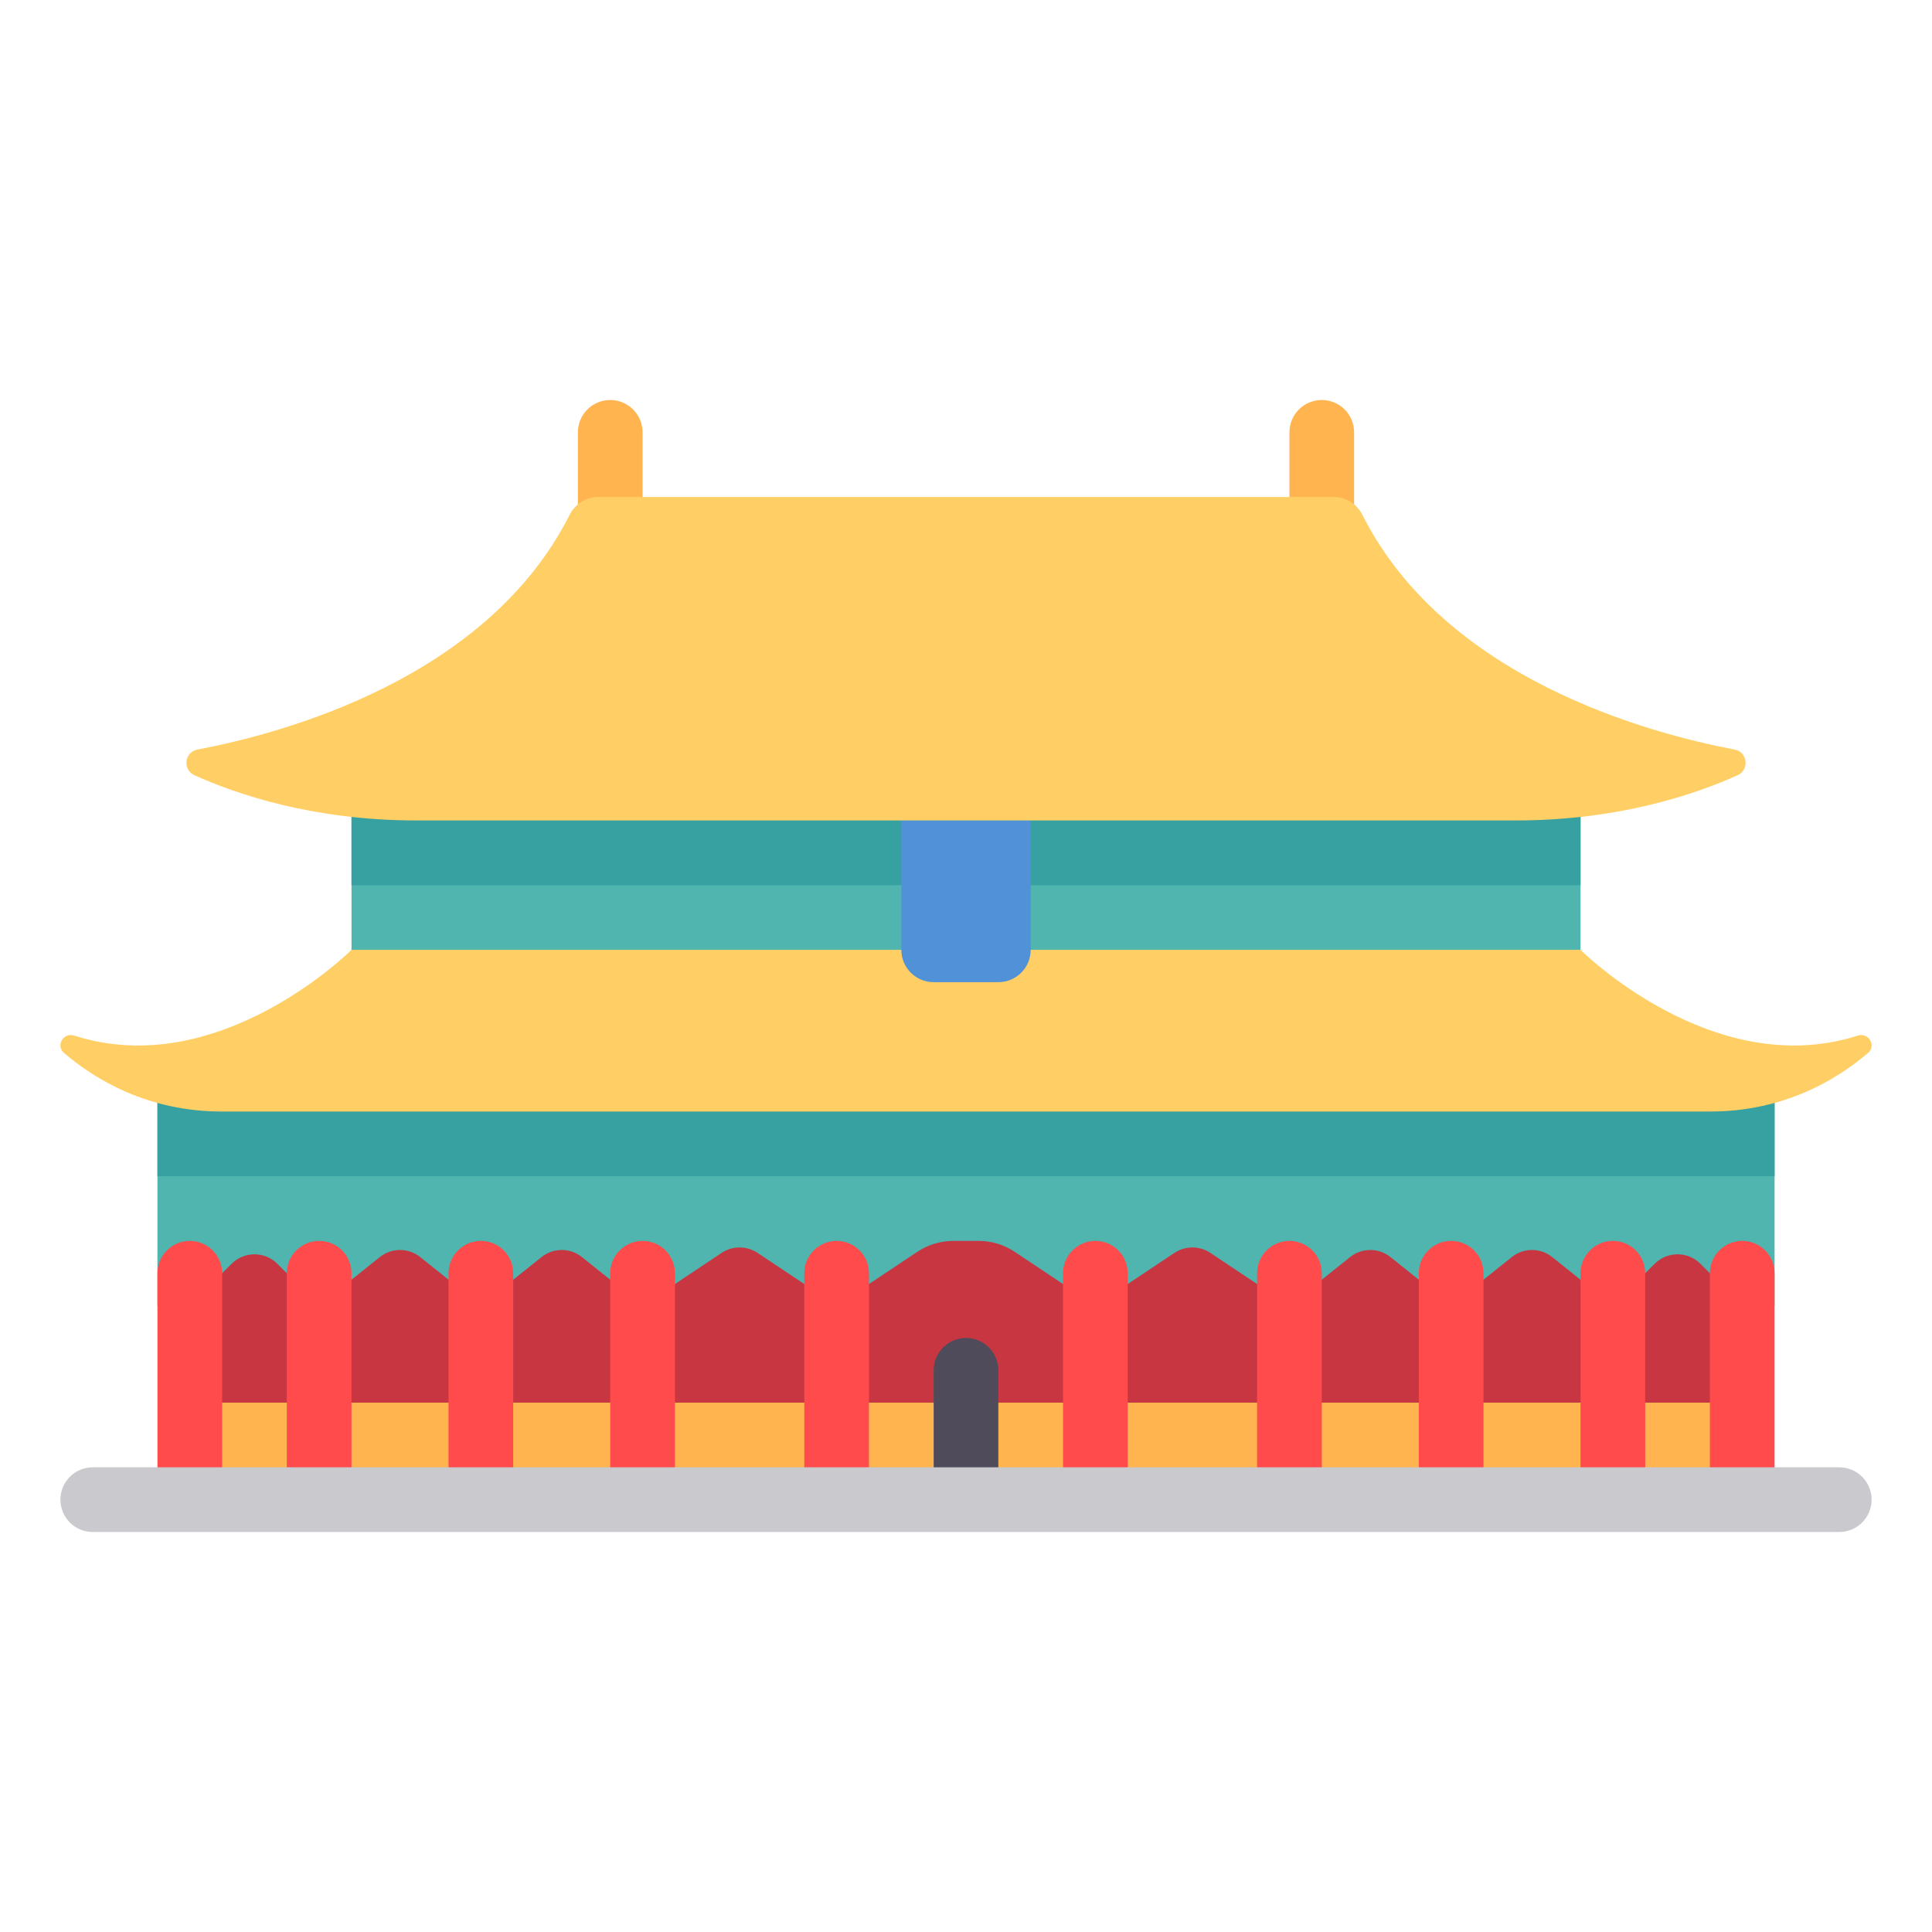
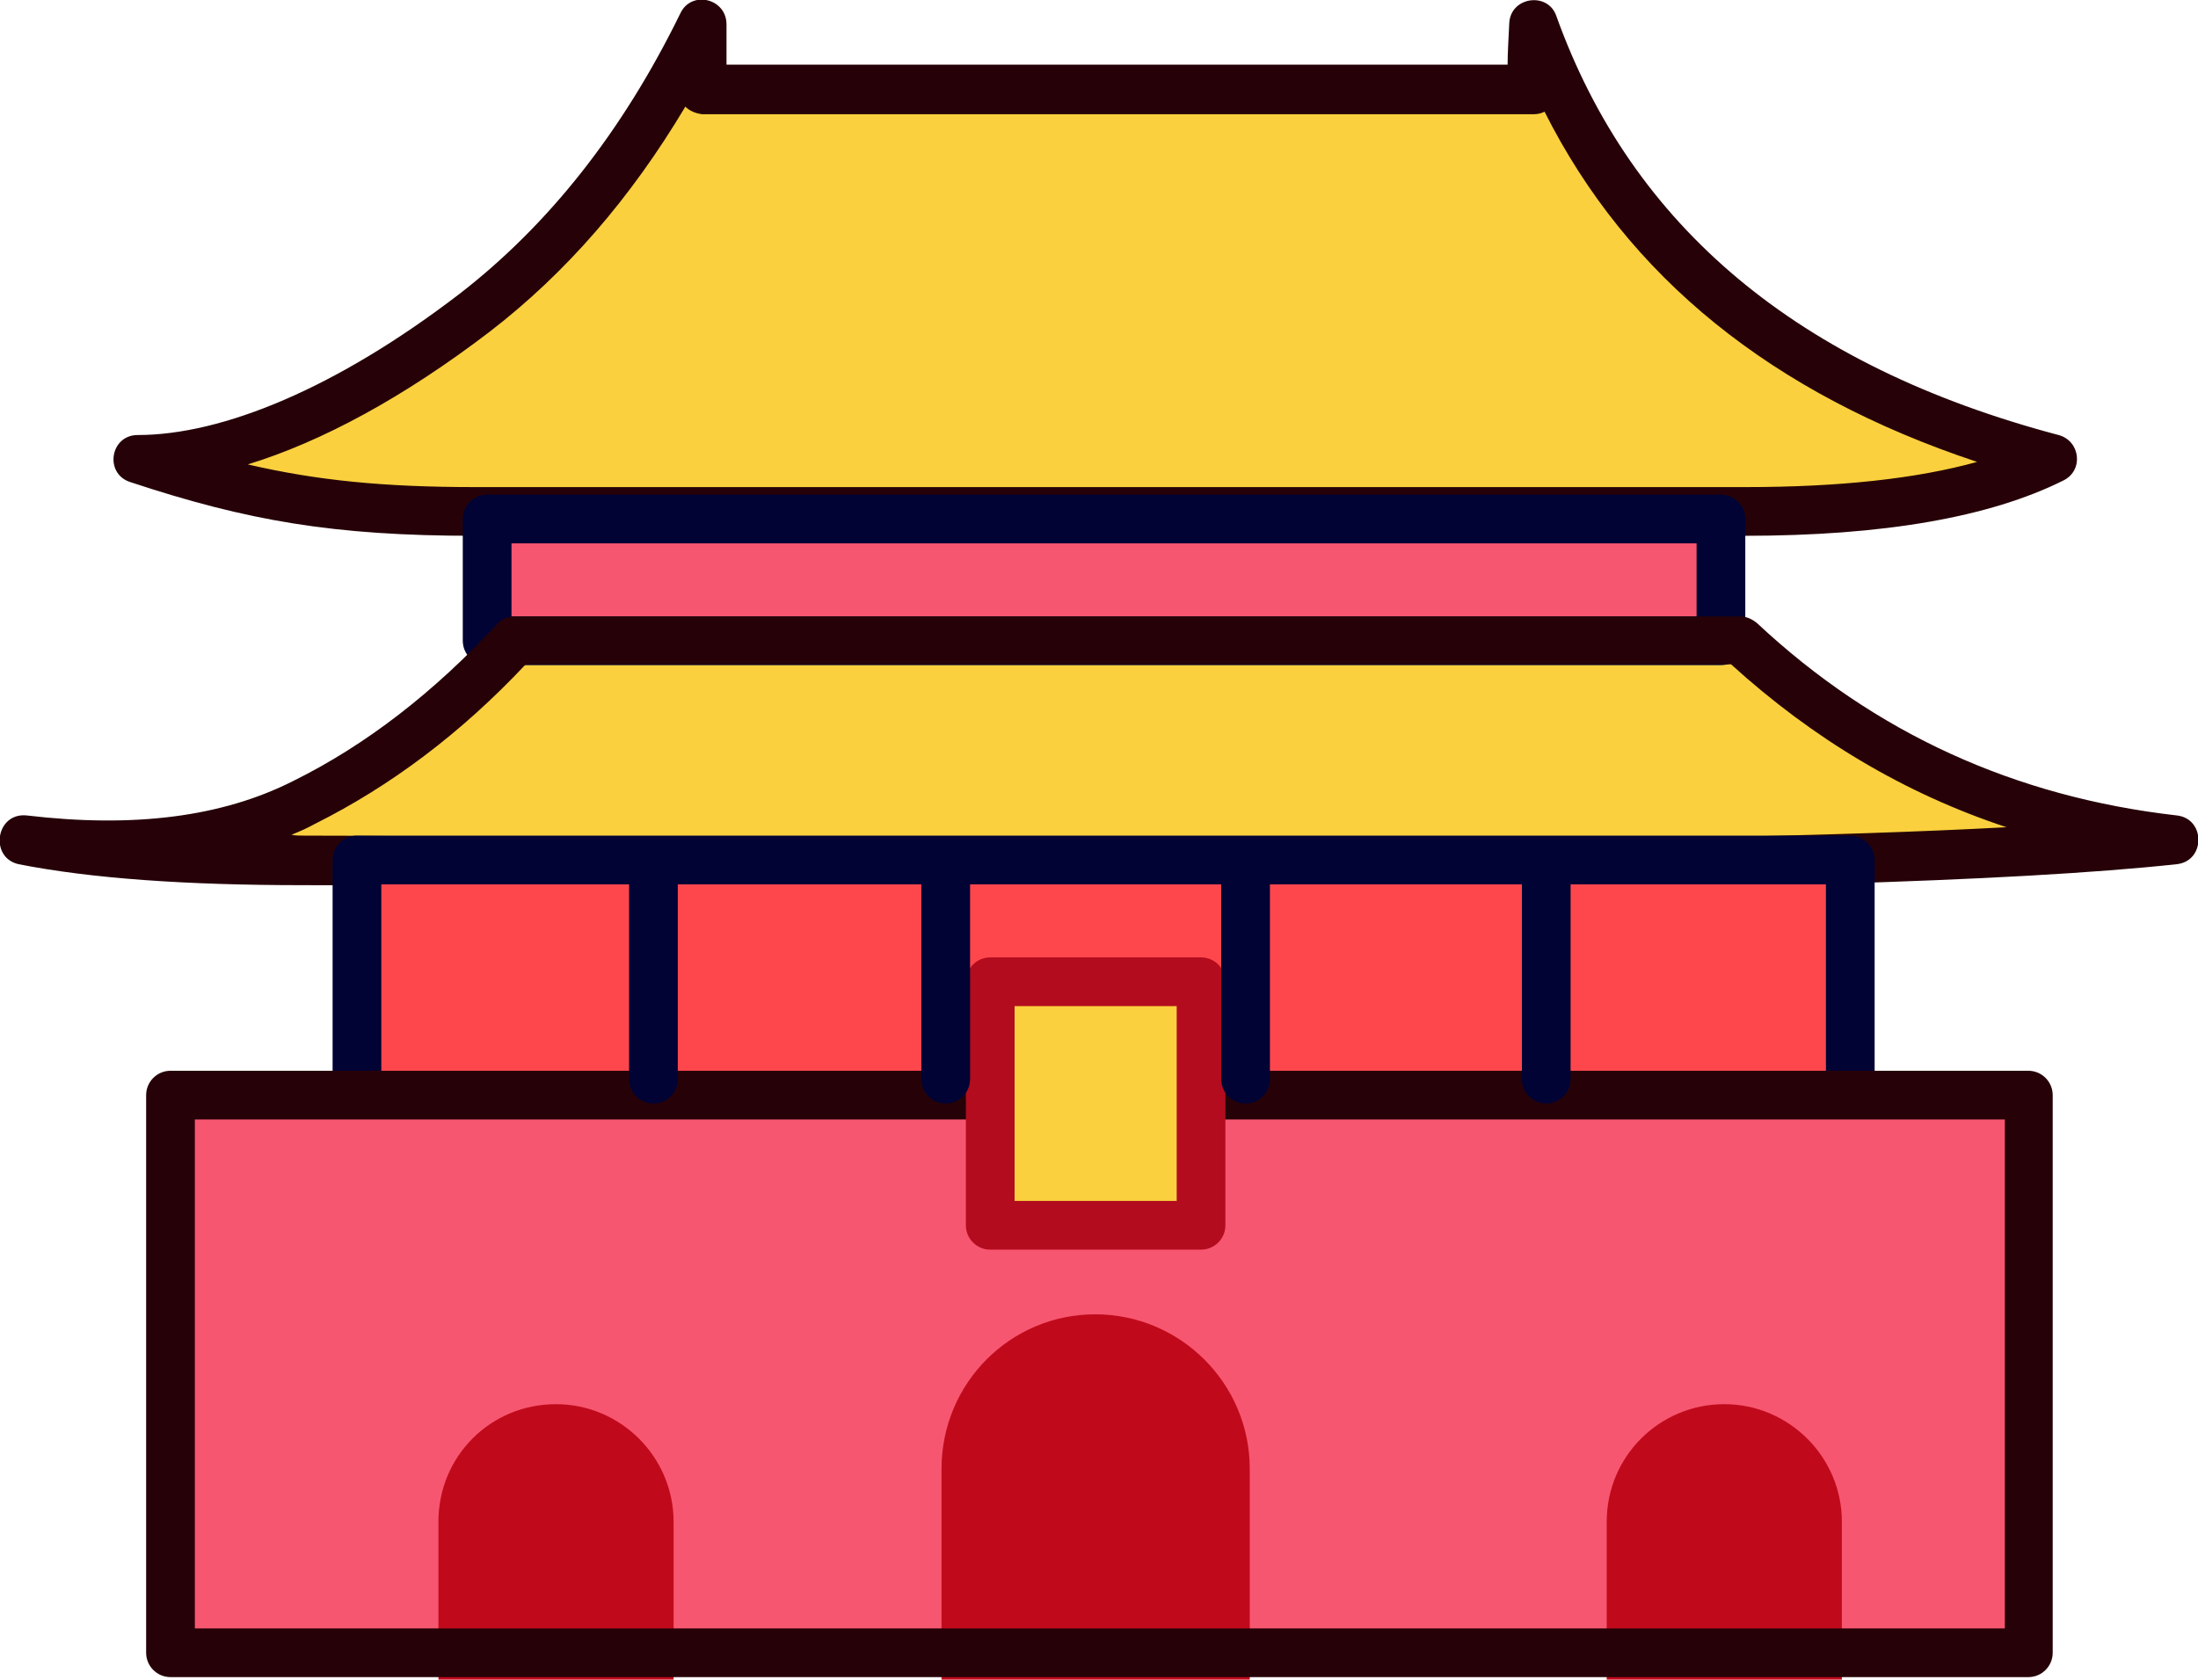
- <svg xmlns="http://www.w3.org/2000/svg" t="1568877516455" class="icon" viewBox="0 0 1024 1024" version="1.1" p-id="6392" width="200" height="200">
-   <defs>
-     <style type="text/css" />
-   </defs>
-   <path d="M100.594 640.574h822.831v154.281H100.594z" fill="#C83741" p-id="6393" />
-   <path d="M100.594 743.428h822.831v51.428H100.594z" fill="#FFB450" p-id="6394" />
-   <path d="M83.446 571.998v119.996h17.143l22.163-22.163a17.145 17.145 0 0 1 24.244 0l22.163 22.163 32.147-25.718a17.145 17.145 0 0 1 21.418 0l32.147 25.718 32.147-25.718a17.145 17.145 0 0 1 21.418 0l32.147 25.718 41.917-27.947a17.145 17.145 0 0 1 19.018 0l41.917 27.947 42.789-28.526a34.284 34.284 0 0 1 19.018-5.758h13.523a34.294 34.294 0 0 1 19.018 5.758l42.789 28.526 41.917-27.947a17.145 17.145 0 0 1 19.018 0l41.917 27.947 32.147-25.718a17.141 17.141 0 0 1 21.416 0l32.147 25.718 32.147-25.718a17.141 17.141 0 0 1 21.416 0l32.147 25.718 22.163-22.163a17.145 17.145 0 0 1 24.244 0l22.163 22.163h17.143v-119.996H83.446zM186.306 417.723h651.409v102.853H186.306z" fill="#50B4AF" p-id="6395" />
-   <path d="M186.306 417.723h651.409v51.428H186.306zM83.453 572.004h857.117v51.428H83.453z" fill="#37A0A0" p-id="6396" />
-   <path d="M323.438 212.009a17.132 17.132 0 0 0-17.143 17.143v51.428h34.284v-51.428a17.13 17.13 0 0 0-17.141-17.143zM700.57 212.009a17.132 17.132 0 0 0-17.143 17.143v51.428h34.284v-51.428a17.132 17.132 0 0 0-17.141-17.143z" fill="#FFB450" p-id="6397" />
-   <path d="M923.419 657.71a17.132 17.132 0 0 0-17.143 17.143v119.996h34.284v-119.996a17.13 17.13 0 0 0-17.141-17.143zM100.589 657.71a17.132 17.132 0 0 0-17.143 17.143v119.996h34.284v-119.996a17.132 17.132 0 0 0-17.141-17.143z" fill="#FF4B4B" p-id="6398" />
-   <path d="M837.708 503.429H186.301S116.172 573.558 39.346 548.887c-5.7-1.83-9.981 5.308-5.43 9.197 16.802 14.359 44.722 31.044 83.764 31.059h788.648c39.041-0.015 66.962-16.701 83.764-31.059 4.551-3.889 0.272-11.027-5.43-9.197-76.821 24.673-146.953-45.458-146.953-45.458z" fill="#FFCF65" p-id="6399" />
-   <path d="M477.719 434.859v68.569a17.145 17.145 0 0 0 17.143 17.143h34.284a17.145 17.145 0 0 0 17.143-17.143v-68.569h-68.571z" fill="#5091D7" p-id="6400" />
-   <path d="M722.168 273.001c43.656 86.543 151.378 115.622 197.205 124.284 6.913 1.307 7.976 10.717 1.562 13.613-22.361 10.093-62.985 23.951-117.465 23.959H220.534c-54.48-0.009-95.104-13.866-117.465-23.959-6.412-2.895-5.351-12.306 1.562-13.613 45.829-8.661 153.549-37.742 197.205-124.284 2.897-5.741 8.552-9.566 14.983-9.566h390.368c6.433 0.002 12.086 3.827 14.981 9.566z" fill="#FFCF65" p-id="6401" />
-   <path d="M443.434 657.71a17.132 17.132 0 0 0-17.143 17.143v119.996h34.284v-119.996a17.13 17.13 0 0 0-17.141-17.143zM340.581 657.71a17.132 17.132 0 0 0-17.143 17.143v119.996h34.284v-119.996a17.132 17.132 0 0 0-17.141-17.143zM254.869 657.71a17.132 17.132 0 0 0-17.143 17.143v119.996h34.284v-119.996a17.13 17.13 0 0 0-17.141-17.143zM169.158 657.71a17.132 17.132 0 0 0-17.143 17.143v119.996h34.284v-119.996a17.13 17.13 0 0 0-17.141-17.143zM683.427 657.71a17.132 17.132 0 0 0-17.143 17.143v119.996h34.284v-119.996a17.13 17.13 0 0 0-17.141-17.143zM769.139 657.71a17.132 17.132 0 0 0-17.143 17.143v119.996h34.284v-119.996a17.13 17.13 0 0 0-17.141-17.143zM854.851 657.71a17.132 17.132 0 0 0-17.143 17.143v119.996h34.284v-119.996a17.132 17.132 0 0 0-17.141-17.143zM580.574 657.71a17.132 17.132 0 0 0-17.143 17.143v119.996h34.284v-119.996a17.132 17.132 0 0 0-17.141-17.143z" fill="#FF4B4B" p-id="6402" />
-   <path d="M512.005 709.138a17.132 17.132 0 0 0-17.143 17.143v68.569h34.284v-68.569a17.132 17.132 0 0 0-17.141-17.143z" fill="#504B5A" p-id="6403" />
-   <path d="M974.847 811.991H49.161a17.132 17.132 0 0 1-17.143-17.143 17.132 17.132 0 0 1 17.143-17.143H974.847a17.132 17.132 0 0 1 17.143 17.143 17.136 17.136 0 0 1-17.143 17.143z" fill="#CAC9CD" p-id="6404" />
+ <svg xmlns="http://www.w3.org/2000/svg" version="1.1" id="Layer_1" x="0px" y="0px" viewBox="0 0 261.7 200" style="enable-background:new 0 0 261.7 200;" xml:space="preserve">
+   <style type="text/css">
+ 	.st0{fill:#FAD03E;}
+ 	.st1{fill:#260208;}
+ 	.st2{fill:#F75670;}
+ 	.st3{fill:#000333;}
+ 	.st4{fill:#FE474D;}
+ 	.st5{fill:#C00A1B;}
+ 	.st6{fill:#B30C1E;}
+ </style>
+   <path class="st0" d="M83.6,2.9v7.7h99c-0.3-1-0.3-3.5,0-7.7c9.3,26.1,30,43.3,61.8,51.7c-8.4,4.2-20.6,6.3-36.7,6.3H56.5  c-18.4,0-28.5-2.4-40.1-6.3c9.7,0,23.7-4.8,40.1-17.4C67.5,28.8,76.5,17.4,83.6,2.9z M2.9,100c13.2,1.6,24.3,0.2,33.3-4.3  s17.4-10.9,25.1-19.3h145.9c14.5,13.5,31.7,21.4,51.7,23.7c-48.8,5.3-201.9,2.4-222.7,2.4C22.4,102.4,11.3,101.6,2.9,100z" />
+   <path class="st1" d="M179.7,2.7c0.2-3.1,4.6-3.7,5.6-0.8c9,25.1,28.8,41.7,59.8,49.9c2.6,0.7,3,4.2,0.6,5.4  c-8.8,4.4-21.5,6.6-38,6.6H56.5c-16.8,0-27.1-1.8-41-6.4c-3.1-1-2.4-5.6,0.9-5.6c10.1,0,23.7-5.6,38.3-16.8  C65.3,26.8,74.1,15.7,81,1.6c1.3-2.8,5.5-1.8,5.5,1.3v4.8h93C179.5,6.4,179.6,4.7,179.7,2.7L179.7,2.7z M81.6,12.7  c-6.5,10.9-14.2,19.8-23.3,26.8c-10.2,7.8-20,13.1-28.8,15.8c8.2,1.9,16.1,2.7,27.1,2.7h151.2c11.2,0,20.4-1,27.6-3  c-24.4-8.1-41.6-22-51.5-41.7c-0.4,0.2-0.8,0.3-1.3,0.3h-99C82.8,13.5,82.1,13.2,81.6,12.7L81.6,12.7z" />
+   <path class="st2" d="M58,61.8v14.5h146.9V61.8H58z" />
+   <path class="st3" d="M55.1,61.8c0-1.6,1.3-2.9,2.9-2.9h146.9c1.6,0,2.9,1.3,2.9,2.9v14.5c0,1.6-1.3,2.9-2.9,2.9H58  c-1.6,0-2.9-1.3-2.9-2.9C55.1,76.3,55.1,61.8,55.1,61.8z M60.9,64.7v8.7h141.1v-8.7H60.9z" />
+   <path class="st1" d="M36.2,99.5c2.4,0,6.5,0,14.4,0.1l11.3,0.1c5,0.1,9.2,0.1,13.5,0.1c29.1,0.3,54.2,0.4,78.5,0.4  c35.7-0.1,64.6-0.6,85-1.7c-12.1-4-23-10.5-32.8-19.4H62.6c-7.7,8.2-16.1,14.5-25.1,19c-0.9,0.5-1.8,0.9-2.8,1.3  C35.2,99.5,35.7,99.5,36.2,99.5z M3.2,97.1c12.7,1.5,23.2,0.2,31.7-4.1c8.7-4.3,16.8-10.6,24.3-18.7c0.5-0.6,1.3-0.9,2.1-0.9h145.9  c0.7,0,1.4,0.3,2,0.8c14,13.1,30.7,20.7,50,22.9c3.4,0.4,3.4,5.4,0,5.8c-19.4,2.1-55.8,3.1-105.4,3.2c-24.3,0.1-49.5-0.1-78.6-0.4  c-4.3,0-8.5-0.1-13.5-0.1l-11.3-0.1c-7.8-0.1-11.9-0.1-14.3-0.1c-14,0-25.3-0.8-33.9-2.5C-1.3,102.1-0.5,96.7,3.2,97.1z" />
+   <path class="st4" d="M42.5,102.4v28.7h177.8v-28.7H42.5z" />
+   <path class="st3" d="M39.6,102.4c0-1.6,1.3-2.9,2.9-2.9h177.8c1.6,0,2.9,1.3,2.9,2.9v28.7c0,1.6-1.3,2.9-2.9,2.9H42.5  c-1.6,0-2.9-1.3-2.9-2.9l0,0C39.6,131.1,39.6,102.4,39.6,102.4z M45.4,105.3v22.9h172v-22.9C217.4,105.3,45.4,105.3,45.4,105.3z" />
+   <path class="st2" d="M20.3,130.4v66.4h221.2v-66.4H20.3z" />
+   <path class="st5" d="M66.2,167.2c7.7,0,14,6.3,14,14V200h-28v-18.8C52.2,173.4,58.4,167.2,66.2,167.2L66.2,167.2z M205.3,167.2  c7.7,0,14,6.3,14,14V200h-28v-18.8C191.3,173.4,197.6,167.2,205.3,167.2L205.3,167.2z M130.4,156.5c10.1,0,18.4,8.2,18.4,18.4V200  h-36.7v-25.1C112.1,164.7,120.3,156.5,130.4,156.5z" />
+   <path class="st1" d="M17.4,130.4c0-1.6,1.3-2.9,2.9-2.9c0,0,0,0,0,0h221.2c1.6,0,2.9,1.3,2.9,2.9v66.4c0,1.6-1.3,2.9-2.9,2.9H20.3  c-1.6,0-2.9-1.3-2.9-2.9l0,0V130.4z M23.2,133.3v60.6h215.5v-60.6H23.2z" />
+   <path class="st0" d="M117.9,116.9H143v29h-25.1V116.9z" />
+   <path class="st6" d="M120.8,119.8V143h19.3v-23.2H120.8z M117.9,114H143c1.6,0,2.9,1.3,2.9,2.9c0,0,0,0,0,0v29  c0,1.6-1.3,2.9-2.9,2.9c0,0,0,0,0,0h-25.1c-1.6,0-2.9-1.3-2.9-2.9c0,0,0,0,0,0v-29C115,115.3,116.3,114,117.9,114  C117.9,114,117.9,114,117.9,114z" />
+   <path class="st3" d="M74.9,104.3c0-1.6,1.3-2.9,2.9-2.9c1.6,0,2.9,1.3,2.9,2.9l0,0v24.2c0,1.6-1.3,2.9-2.9,2.9  c-1.6,0-2.9-1.3-2.9-2.9V104.3z M109.7,104.3c0-1.6,1.3-2.9,2.9-2.9c1.6,0,2.9,1.3,2.9,2.9v24.2c0,1.6-1.3,2.9-2.9,2.9  c-1.6,0-2.9-1.3-2.9-2.9V104.3z M145.4,104.3c0-1.6,1.3-2.9,2.9-2.9c1.6,0,2.9,1.3,2.9,2.9v24.2c0,1.6-1.3,2.9-2.9,2.9  c-1.6,0-2.9-1.3-2.9-2.9V104.3z M181.2,104.3c0-1.6,1.3-2.9,2.9-2.9c1.6,0,2.9,1.3,2.9,2.9v24.2c0,1.6-1.3,2.9-2.9,2.9  c-1.6,0-2.9-1.3-2.9-2.9V104.3z" />
</svg>
